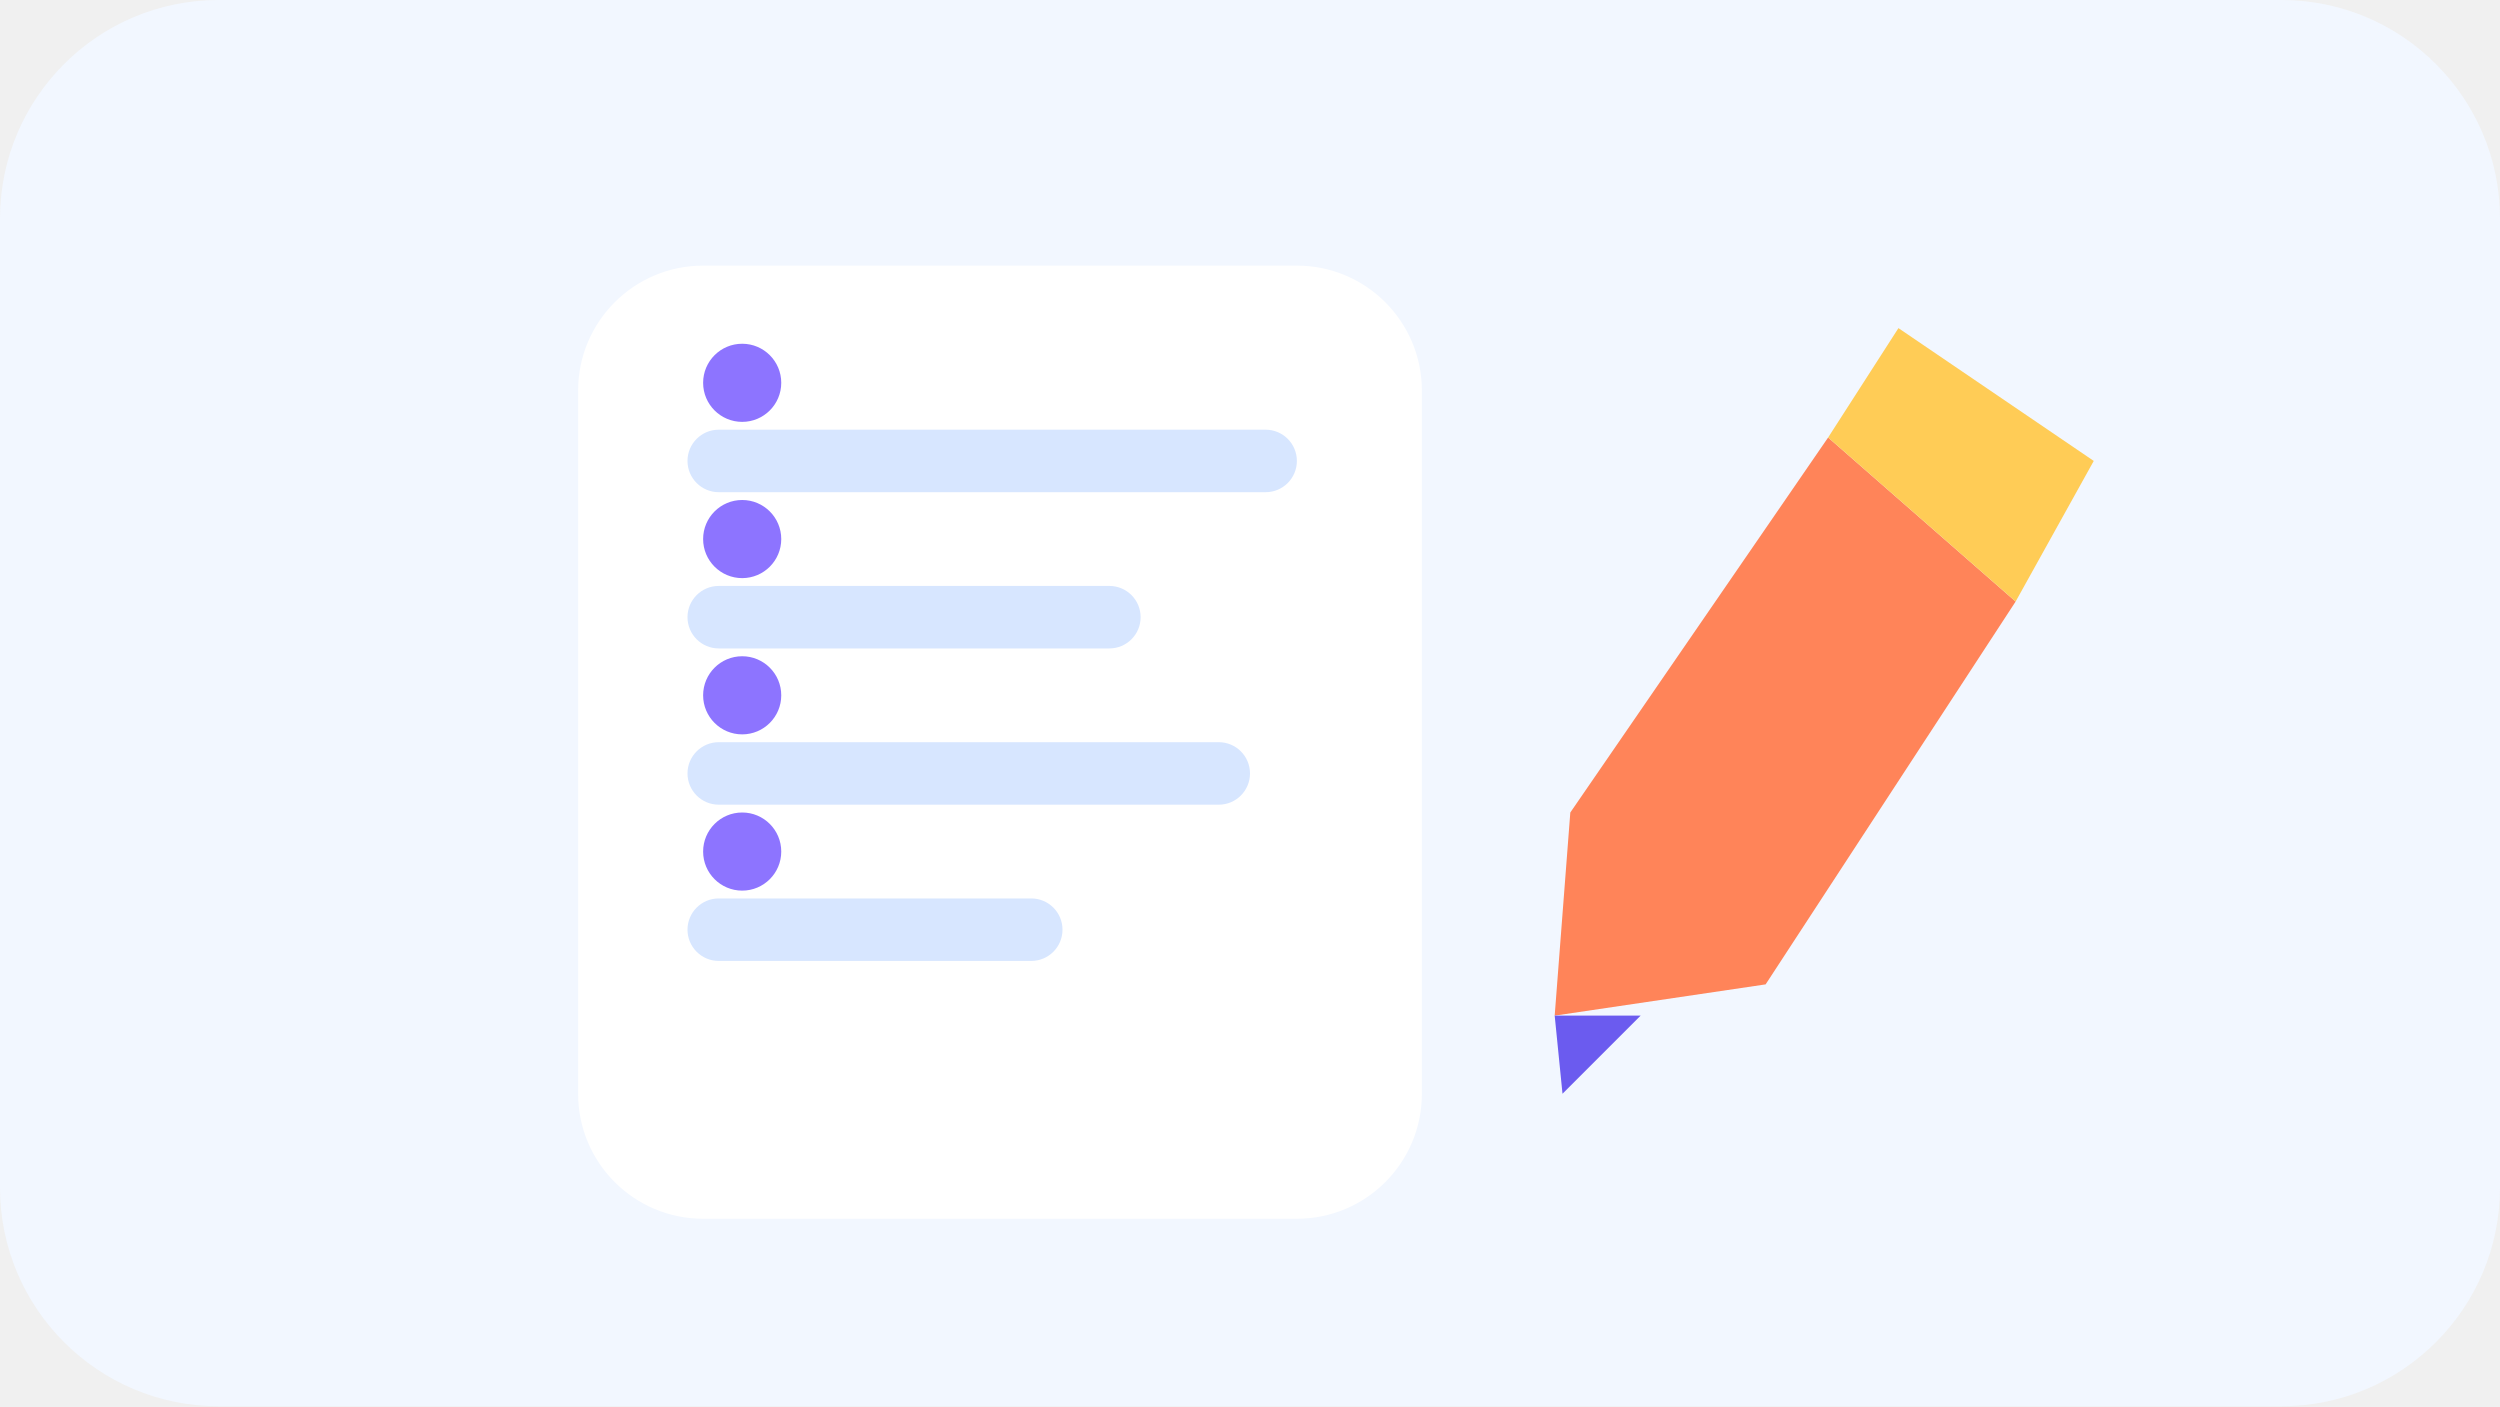
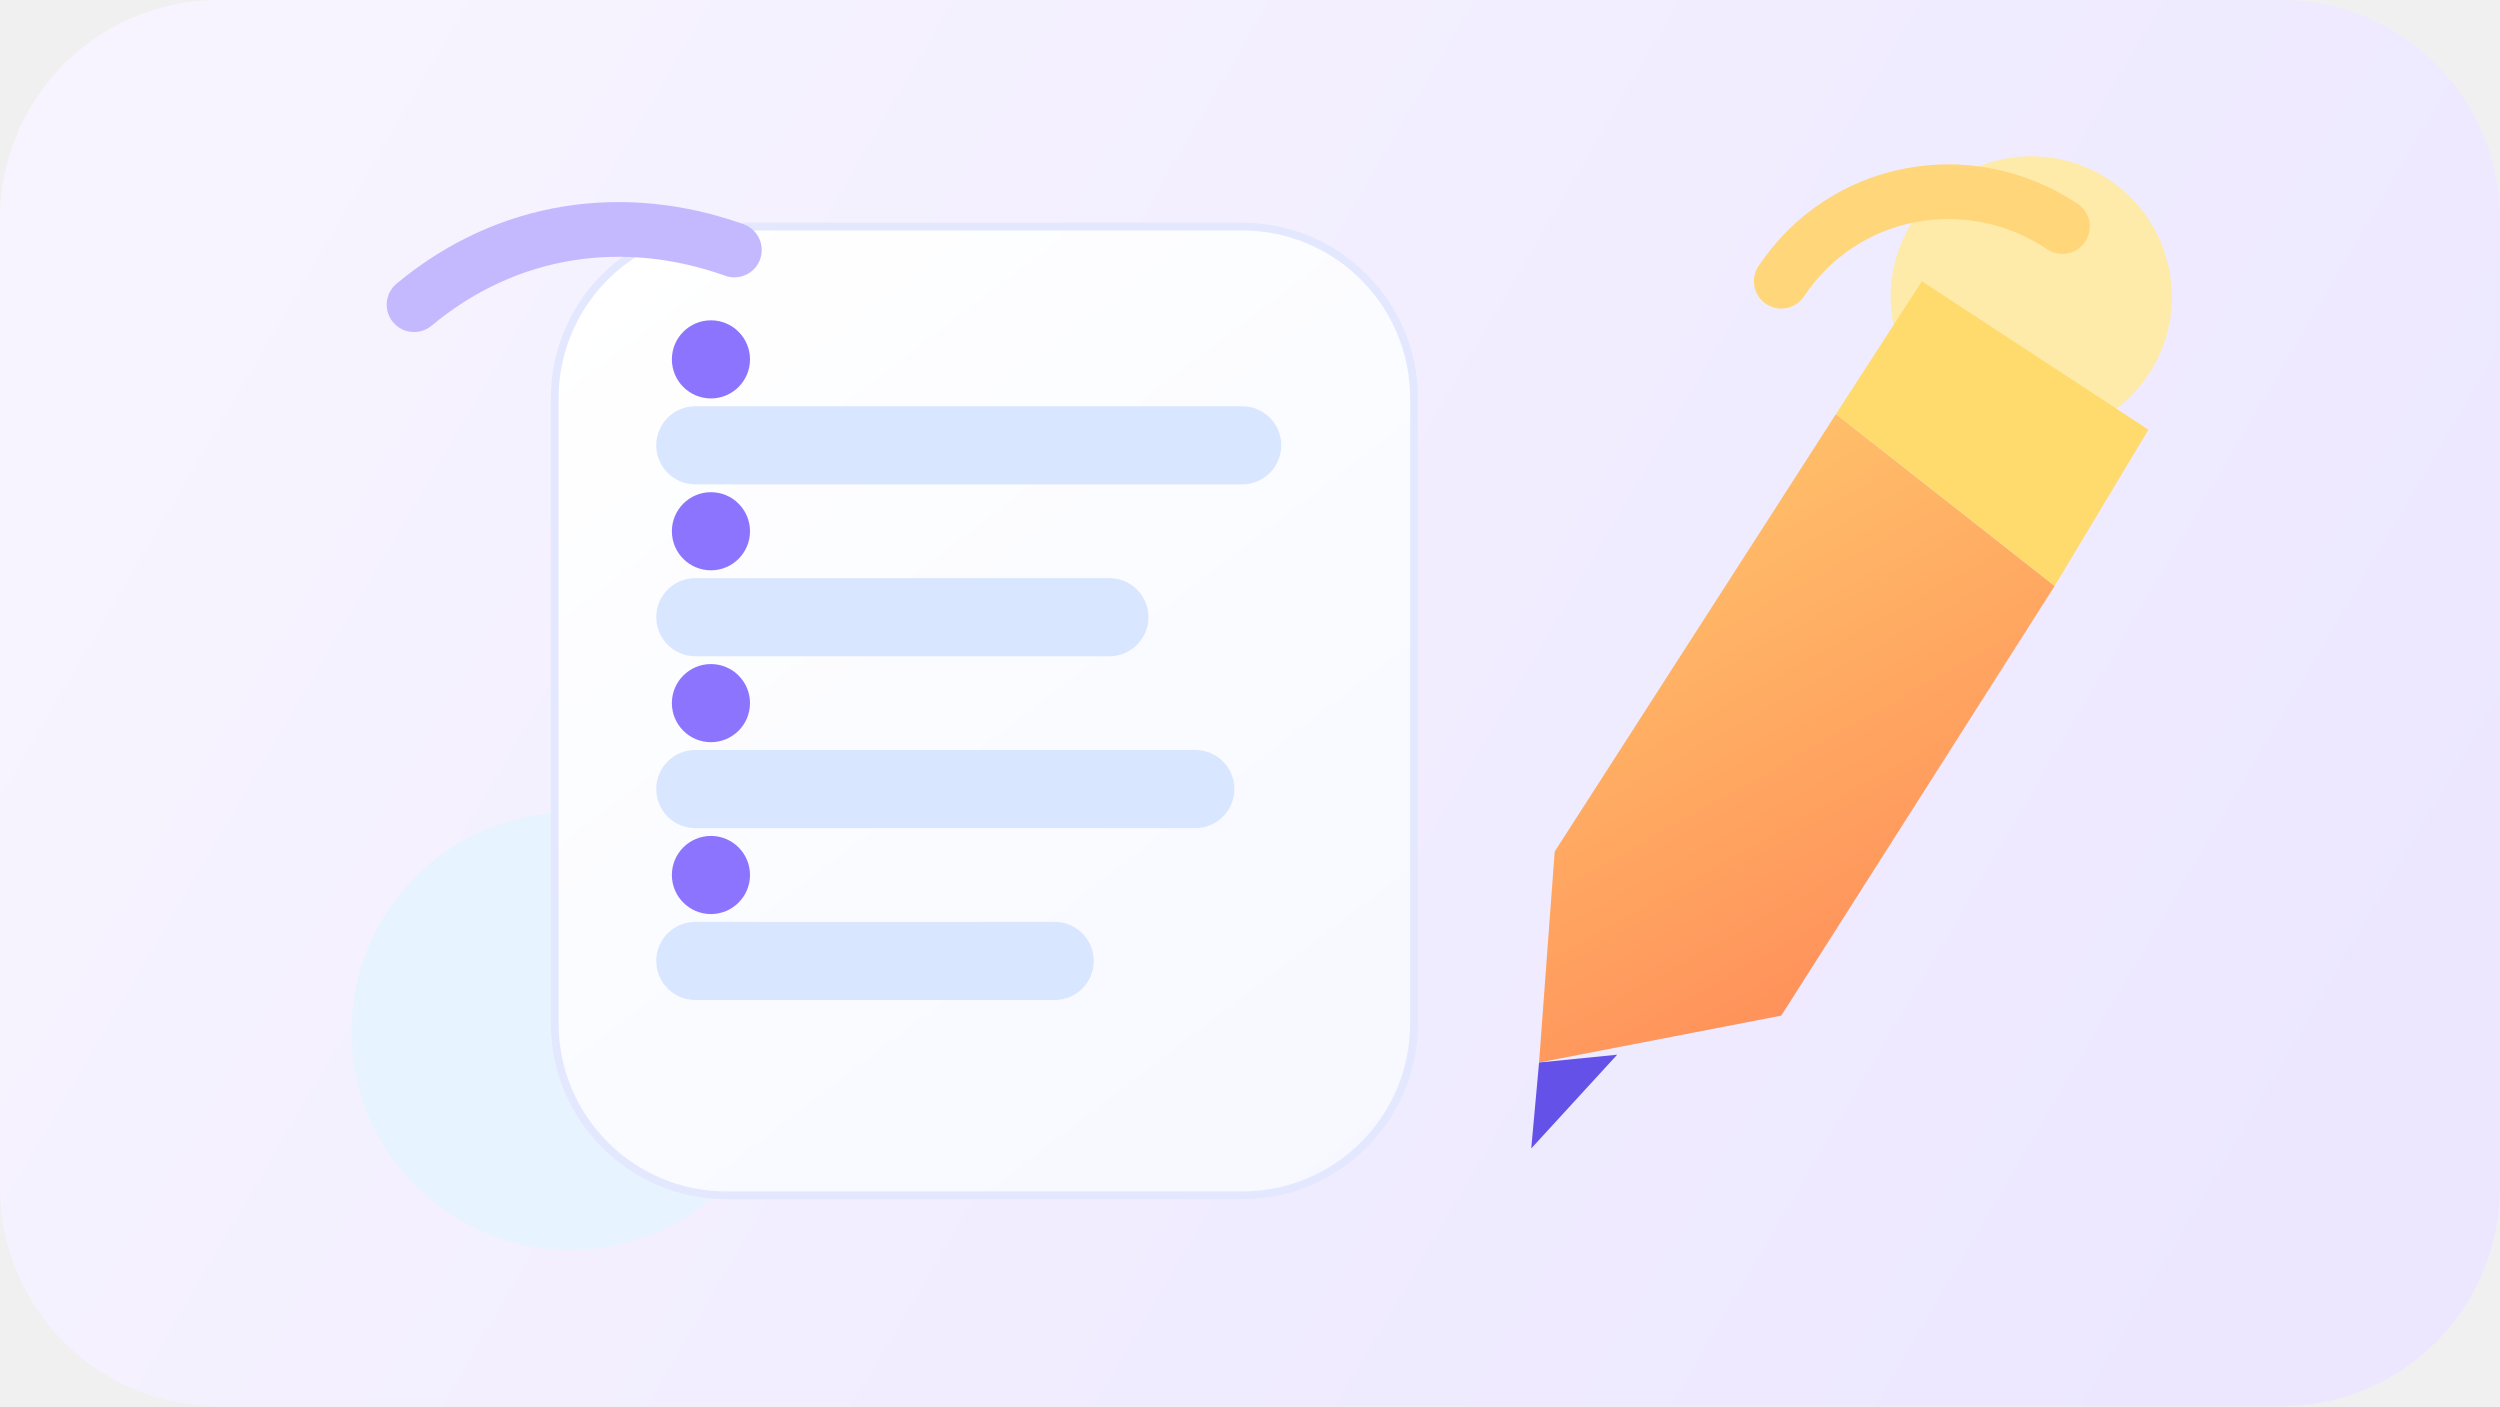
<svg xmlns="http://www.w3.org/2000/svg" width="320" height="180" viewBox="0 0 320 180" fill="none">
-   <rect width="320" height="180" rx="28" fill="#F2F7FF" />
-   <rect x="74" y="34" width="108" height="122" rx="16" fill="#fff" />
-   <rect x="88" y="55" width="78" height="8" rx="4" fill="#D7E6FF" />
-   <rect x="88" y="75" width="58" height="8" rx="4" fill="#D7E6FF" />
-   <rect x="88" y="95" width="72" height="8" rx="4" fill="#D7E6FF" />
-   <rect x="88" y="115" width="48" height="8" rx="4" fill="#D7E6FF" />
-   <path d="M201 104L234 56L258 77L226 126L199 130L201 104Z" fill="#FF8459" />
-   <path d="M234 56L243 42L268 59L258 77L234 56Z" fill="#FFCC56" />
-   <path d="M210 130L200 140L199 130H210Z" fill="#6B5BEF" />
-   <circle cx="95" cy="49" r="5" fill="#8D74FF" />
-   <circle cx="95" cy="69" r="5" fill="#8D74FF" />
-   <circle cx="95" cy="89" r="5" fill="#8D74FF" />
-   <circle cx="95" cy="109" r="5" fill="#8D74FF" />
+   <defs>
+     <linearGradient id="grammarBg" x1="34" y1="18" x2="287" y2="167" gradientUnits="userSpaceOnUse">
+       <stop stop-color="#F7F4FF" />
+       <stop offset="1" stop-color="#ECE7FF" />
+     </linearGradient>
+     <linearGradient id="grammarPaper" x1="76" y1="33" x2="173" y2="160" gradientUnits="userSpaceOnUse">
+       <stop stop-color="#FFFFFF" />
+       <stop offset="1" stop-color="#F6F8FF" />
+     </linearGradient>
+     <linearGradient id="grammarPencil" x1="206" y1="53" x2="252" y2="135" gradientUnits="userSpaceOnUse">
+       <stop stop-color="#FFC86C" />
+       <stop offset="1" stop-color="#FF8757" />
+     </linearGradient>
+   </defs>
+   <rect width="320" height="180" rx="28" fill="url(#grammarBg)" />
+   <circle cx="260" cy="38" r="18" fill="#FEEBAA" />
+   <circle cx="73" cy="132" r="28" fill="#E7F4FF" />
+   <rect x="71" y="29" width="110" height="124" rx="22" fill="url(#grammarPaper)" stroke="#E4E8FF" />
+   <rect x="84" y="52" width="80" height="10" rx="5" fill="#D9E6FF" />
+   <rect x="84" y="74" width="63" height="10" rx="5" fill="#D9E6FF" />
+   <rect x="84" y="96" width="74" height="10" rx="5" fill="#D9E6FF" />
+   <rect x="84" y="118" width="56" height="10" rx="5" fill="#D9E6FF" />
+   <circle cx="91" cy="46" r="5" fill="#8D74FF" />
+   <circle cx="91" cy="68" r="5" fill="#8D74FF" />
+   <circle cx="91" cy="90" r="5" fill="#8D74FF" />
+   <circle cx="91" cy="112" r="5" fill="#8D74FF" />
+   <path d="M199 109L235 53L263 75L228 130L197 136L199 109Z" fill="url(#grammarPencil)" />
+   <path d="M235 53L246 36L275 55L263 75L235 53Z" fill="#FFDB6D" />
+   <path d="M207 135L196 147L197 136L207 135Z" fill="#6452E8" />
+   <path d="M228 36C236 24 252 21 264 29" stroke="#FFD77A" stroke-width="7" stroke-linecap="round" />
+   <path d="M53 39C65 29 80 27 94 32" stroke="#C4B8FF" stroke-width="7" stroke-linecap="round" />
</svg>
